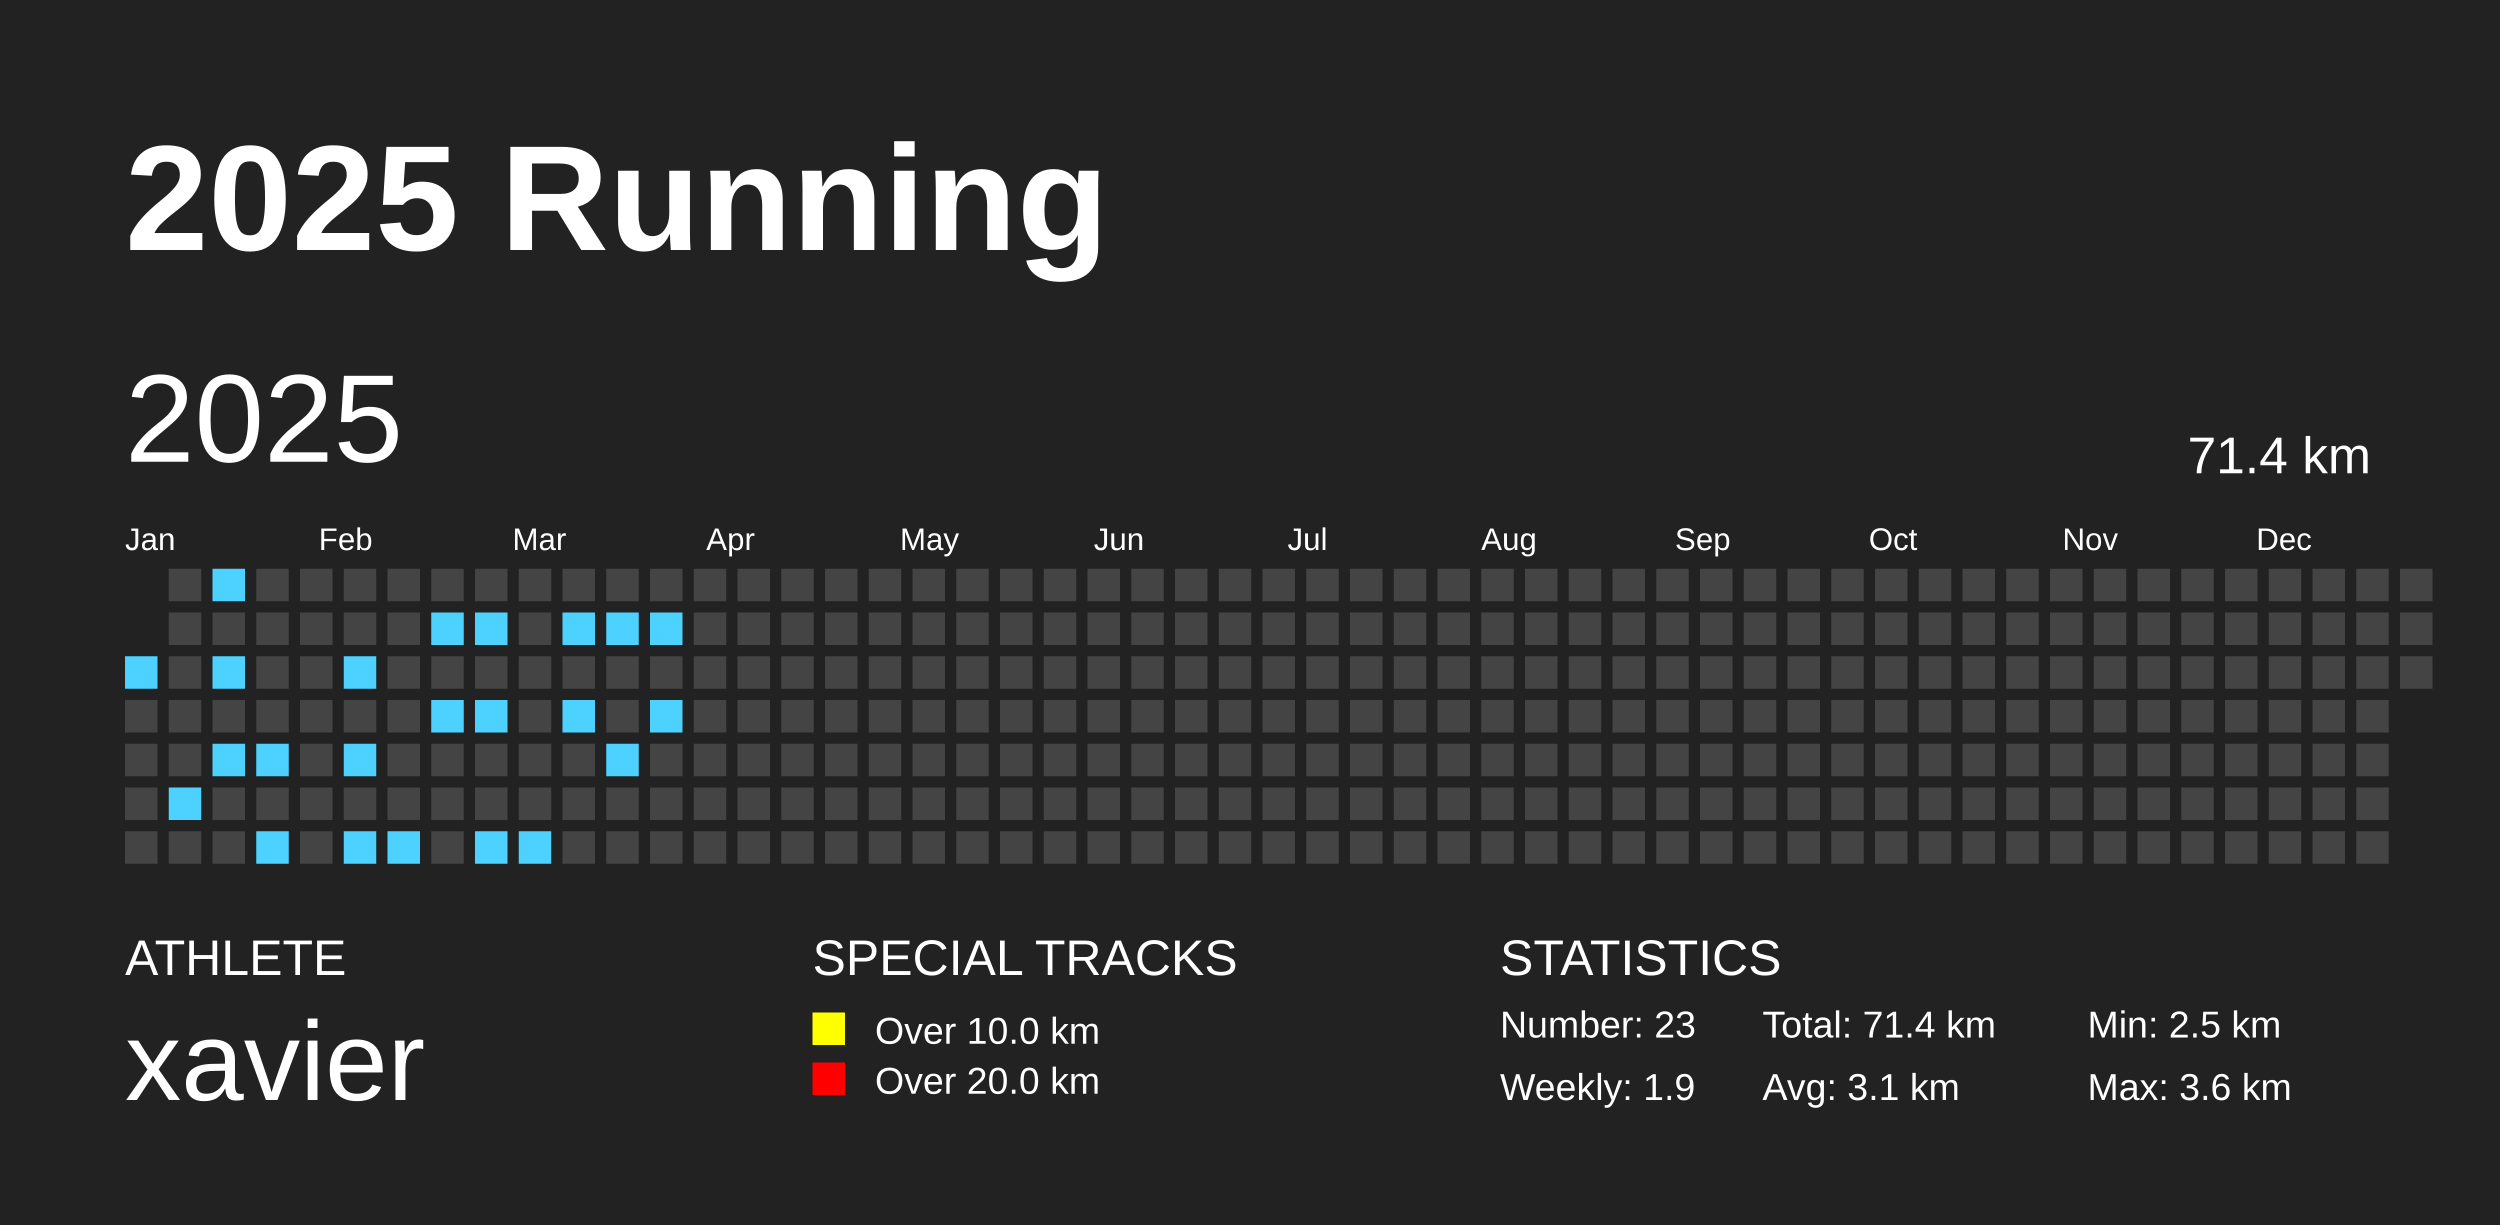
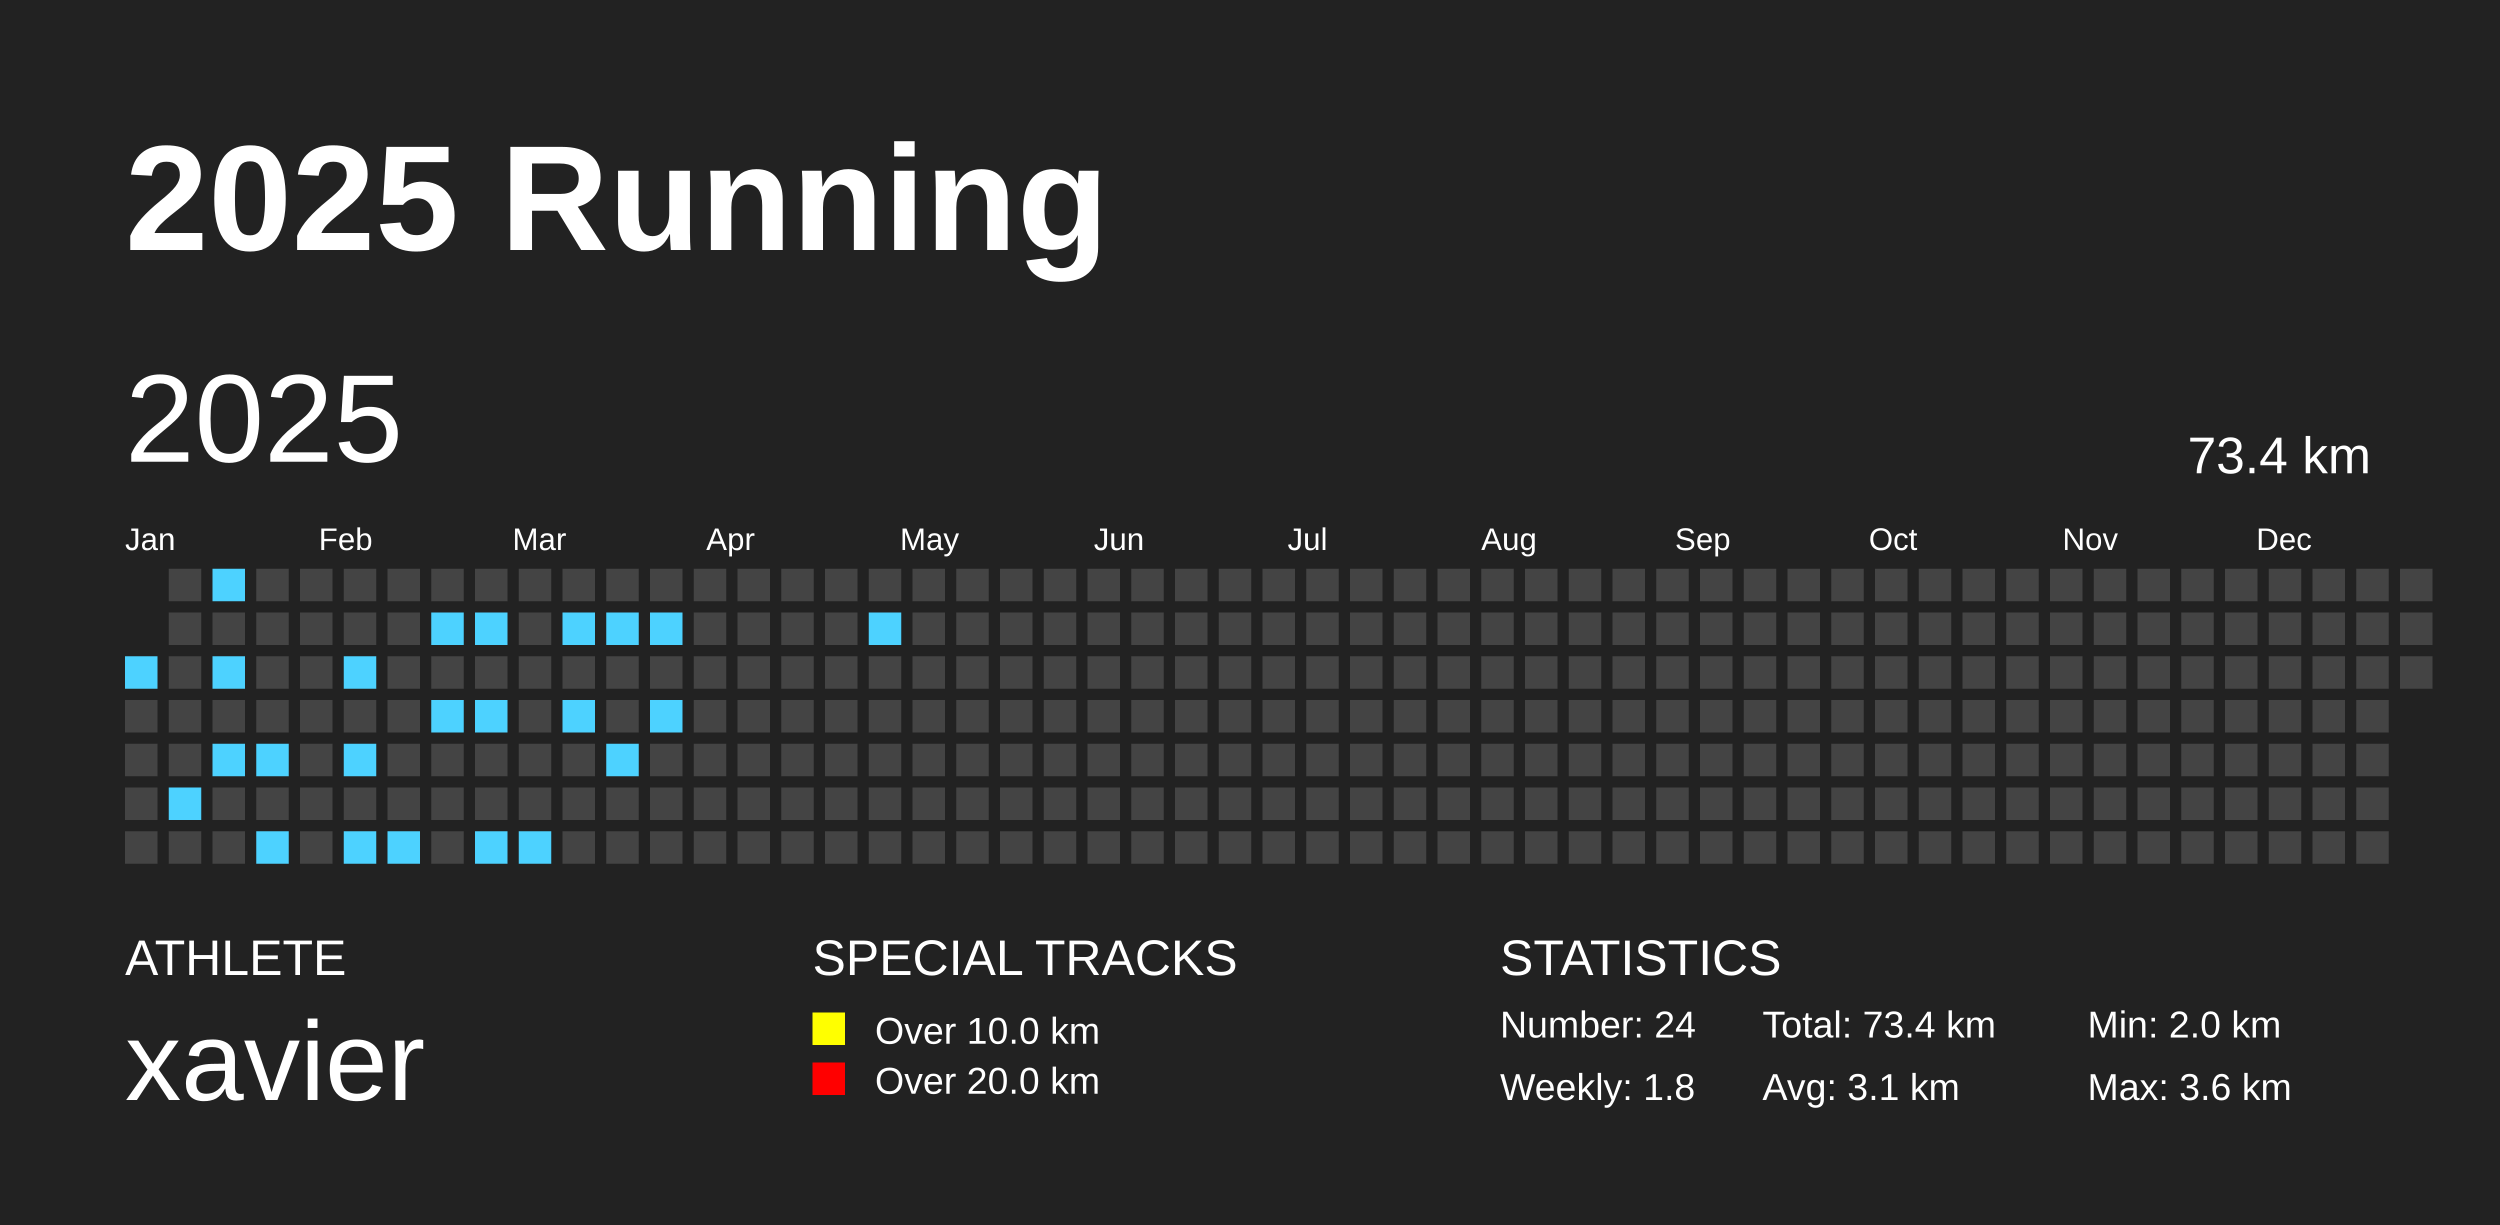
<svg xmlns="http://www.w3.org/2000/svg" baseProfile="full" height="98mm" version="1.1" viewBox="0,0,200,98" width="200mm">
  <defs />
  <rect fill="#222222" height="98" width="200" x="0" y="0" />
  <text fill="#FFFFFF" style="font-size:12px; font-family:Arial; font-weight:bold;" x="10" y="20">2025 Running</text>
  <text fill="#FFFFFF" style="font-size:4px; font-family:Arial" x="10" y="78">ATHLETE</text>
  <text fill="#FFFFFF" style="font-size:9px; font-family:Arial" x="10" y="88">xavier</text>
  <text fill="#FFFFFF" style="font-size:4px; font-family:Arial" x="65" y="78">SPECIAL TRACKS</text>
  <rect fill="yellow" height="2.6" width="2.6" x="65" y="81" />
  <text fill="#FFFFFF" style="font-size:3px; font-family:Arial" x="70" y="83.5">Over 10.0 km</text>
  <rect fill="red" height="2.6" width="2.6" x="65" y="85" />
  <text fill="#FFFFFF" style="font-size:3px; font-family:Arial" x="70" y="87.5">Over 20.0 km</text>
  <text fill="#FFFFFF" style="font-size:4px; font-family:Arial" x="120" y="78">STATISTICS</text>
-   <text fill="#FFFFFF" style="font-size:3px; font-family:Arial" x="120" y="83">Number: 23</text>
-   <text fill="#FFFFFF" style="font-size:3px; font-family:Arial" x="120" y="88">Weekly: 1.9</text>
-   <text fill="#FFFFFF" style="font-size:3px; font-family:Arial" x="141" y="83">Total: 71.4 km</text>
+   <text fill="#FFFFFF" style="font-size:3px; font-family:Arial" x="120" y="83">Number: 24</text>
+   <text fill="#FFFFFF" style="font-size:3px; font-family:Arial" x="120" y="88">Weekly: 1.8</text>
+   <text fill="#FFFFFF" style="font-size:3px; font-family:Arial" x="141" y="83">Total: 73.4 km</text>
  <text fill="#FFFFFF" style="font-size:3px; font-family:Arial" x="141" y="88">Avg: 3.1 km</text>
-   <text fill="#FFFFFF" style="font-size:3px; font-family:Arial" x="167" y="83">Min: 2.5 km</text>
+   <text fill="#FFFFFF" style="font-size:3px; font-family:Arial" x="167" y="83">Min: 2.0 km</text>
  <text fill="#FFFFFF" style="font-size:3px; font-family:Arial" x="167" y="88">Max: 3.6 km</text>
  <text dominant-baseline="hanging" fill="#FFFFFF" style="font-size:10.0px; font-family:Arial;" x="10" y="30">2025</text>
-   <text dominant-baseline="hanging" fill="#FFFFFF" style="font-size:4.125px; font-family:Arial;" x="175" y="35">71.4 km</text>
+   <text dominant-baseline="hanging" fill="#FFFFFF" style="font-size:4.125px; font-family:Arial;" x="175" y="35">73.4 km</text>
  <text fill="#FFFFFF" style="font-size:2.5px; font-family:Arial" x="10.0" y="44">Jan</text>
  <text fill="#FFFFFF" style="font-size:2.5px; font-family:Arial" x="25.5" y="44">Feb</text>
  <text fill="#FFFFFF" style="font-size:2.5px; font-family:Arial" x="41.0" y="44">Mar</text>
  <text fill="#FFFFFF" style="font-size:2.5px; font-family:Arial" x="56.5" y="44">Apr</text>
  <text fill="#FFFFFF" style="font-size:2.5px; font-family:Arial" x="72.0" y="44">May</text>
  <text fill="#FFFFFF" style="font-size:2.5px; font-family:Arial" x="87.5" y="44">Jun</text>
  <text fill="#FFFFFF" style="font-size:2.5px; font-family:Arial" x="103.0" y="44">Jul</text>
  <text fill="#FFFFFF" style="font-size:2.5px; font-family:Arial" x="118.5" y="44">Aug</text>
  <text fill="#FFFFFF" style="font-size:2.5px; font-family:Arial" x="134.0" y="44">Sep</text>
  <text fill="#FFFFFF" style="font-size:2.5px; font-family:Arial" x="149.5" y="44">Oct</text>
  <text fill="#FFFFFF" style="font-size:2.5px; font-family:Arial" x="165.0" y="44">Nov</text>
  <text fill="#FFFFFF" style="font-size:2.5px; font-family:Arial" x="180.5" y="44">Dec</text>
  <rect fill="#4DD2FF" height="2.6" width="2.6" x="10.0" y="52.5" />
  <rect fill="#444444" height="2.6" width="2.6" x="10.0" y="56.0" />
  <rect fill="#444444" height="2.6" width="2.6" x="10.0" y="59.5" />
  <rect fill="#444444" height="2.6" width="2.6" x="10.0" y="63.0" />
  <rect fill="#444444" height="2.6" width="2.6" x="10.0" y="66.5" />
  <rect fill="#444444" height="2.6" width="2.6" x="13.5" y="45.5" />
  <rect fill="#444444" height="2.6" width="2.6" x="13.5" y="49.0" />
  <rect fill="#444444" height="2.6" width="2.6" x="13.5" y="52.5" />
  <rect fill="#444444" height="2.6" width="2.6" x="13.5" y="56.0" />
  <rect fill="#444444" height="2.6" width="2.6" x="13.5" y="59.5" />
  <rect fill="#4DD2FF" height="2.6" width="2.6" x="13.5" y="63.0" />
  <rect fill="#444444" height="2.6" width="2.6" x="13.5" y="66.5" />
  <rect fill="#4DD2FF" height="2.6" width="2.6" x="17.0" y="45.5" />
  <rect fill="#444444" height="2.6" width="2.6" x="17.0" y="49.0" />
  <rect fill="#4DD2FF" height="2.6" width="2.6" x="17.0" y="52.5" />
  <rect fill="#444444" height="2.6" width="2.6" x="17.0" y="56.0" />
  <rect fill="#4DD2FF" height="2.6" width="2.6" x="17.0" y="59.5" />
  <rect fill="#444444" height="2.6" width="2.6" x="17.0" y="63.0" />
  <rect fill="#444444" height="2.6" width="2.6" x="17.0" y="66.5" />
  <rect fill="#444444" height="2.6" width="2.6" x="20.5" y="45.5" />
  <rect fill="#444444" height="2.6" width="2.6" x="20.5" y="49.0" />
  <rect fill="#444444" height="2.6" width="2.6" x="20.5" y="52.5" />
  <rect fill="#444444" height="2.6" width="2.6" x="20.5" y="56.0" />
  <rect fill="#4DD2FF" height="2.6" width="2.6" x="20.5" y="59.5" />
  <rect fill="#444444" height="2.6" width="2.6" x="20.5" y="63.0" />
  <rect fill="#4DD2FF" height="2.6" width="2.6" x="20.5" y="66.5" />
  <rect fill="#444444" height="2.6" width="2.6" x="24.0" y="45.5" />
  <rect fill="#444444" height="2.6" width="2.6" x="24.0" y="49.0" />
  <rect fill="#444444" height="2.6" width="2.6" x="24.0" y="52.5" />
  <rect fill="#444444" height="2.6" width="2.6" x="24.0" y="56.0" />
  <rect fill="#444444" height="2.6" width="2.6" x="24.0" y="59.5" />
  <rect fill="#444444" height="2.6" width="2.6" x="24.0" y="63.0" />
  <rect fill="#444444" height="2.6" width="2.6" x="24.0" y="66.5" />
  <rect fill="#444444" height="2.6" width="2.6" x="27.5" y="45.5" />
  <rect fill="#444444" height="2.6" width="2.6" x="27.5" y="49.0" />
  <rect fill="#4DD2FF" height="2.6" width="2.6" x="27.5" y="52.5" />
  <rect fill="#444444" height="2.6" width="2.6" x="27.5" y="56.0" />
  <rect fill="#4DD2FF" height="2.6" width="2.6" x="27.5" y="59.5" />
  <rect fill="#444444" height="2.6" width="2.6" x="27.5" y="63.0" />
  <rect fill="#4DD2FF" height="2.6" width="2.6" x="27.5" y="66.5" />
  <rect fill="#444444" height="2.6" width="2.6" x="31.0" y="45.5" />
  <rect fill="#444444" height="2.6" width="2.6" x="31.0" y="49.0" />
  <rect fill="#444444" height="2.6" width="2.6" x="31.0" y="52.5" />
  <rect fill="#444444" height="2.6" width="2.6" x="31.0" y="56.0" />
  <rect fill="#444444" height="2.6" width="2.6" x="31.0" y="59.5" />
  <rect fill="#444444" height="2.6" width="2.6" x="31.0" y="63.0" />
  <rect fill="#4DD2FF" height="2.6" width="2.6" x="31.0" y="66.5" />
  <rect fill="#444444" height="2.6" width="2.6" x="34.5" y="45.5" />
  <rect fill="#4DD2FF" height="2.6" width="2.6" x="34.5" y="49.0" />
  <rect fill="#444444" height="2.6" width="2.6" x="34.5" y="52.5" />
  <rect fill="#4DD2FF" height="2.6" width="2.6" x="34.5" y="56.0" />
  <rect fill="#444444" height="2.6" width="2.6" x="34.5" y="59.5" />
  <rect fill="#444444" height="2.6" width="2.6" x="34.5" y="63.0" />
  <rect fill="#444444" height="2.6" width="2.6" x="34.5" y="66.5" />
  <rect fill="#444444" height="2.6" width="2.6" x="38.0" y="45.5" />
  <rect fill="#4DD2FF" height="2.6" width="2.6" x="38.0" y="49.0" />
  <rect fill="#444444" height="2.6" width="2.6" x="38.0" y="52.5" />
  <rect fill="#4DD2FF" height="2.6" width="2.6" x="38.0" y="56.0" />
  <rect fill="#444444" height="2.6" width="2.6" x="38.0" y="59.5" />
  <rect fill="#444444" height="2.6" width="2.6" x="38.0" y="63.0" />
  <rect fill="#4DD2FF" height="2.6" width="2.6" x="38.0" y="66.5" />
  <rect fill="#444444" height="2.6" width="2.6" x="41.5" y="45.5" />
  <rect fill="#444444" height="2.6" width="2.6" x="41.5" y="49.0" />
  <rect fill="#444444" height="2.6" width="2.6" x="41.5" y="52.5" />
  <rect fill="#444444" height="2.6" width="2.6" x="41.5" y="56.0" />
  <rect fill="#444444" height="2.6" width="2.6" x="41.5" y="59.5" />
  <rect fill="#444444" height="2.6" width="2.6" x="41.5" y="63.0" />
  <rect fill="#4DD2FF" height="2.6" width="2.6" x="41.5" y="66.5" />
  <rect fill="#444444" height="2.6" width="2.6" x="45.0" y="45.5" />
  <rect fill="#4DD2FF" height="2.6" width="2.6" x="45.0" y="49.0" />
  <rect fill="#444444" height="2.6" width="2.6" x="45.0" y="52.5" />
  <rect fill="#4DD2FF" height="2.6" width="2.6" x="45.0" y="56.0" />
  <rect fill="#444444" height="2.6" width="2.6" x="45.0" y="59.5" />
  <rect fill="#444444" height="2.6" width="2.6" x="45.0" y="63.0" />
  <rect fill="#444444" height="2.6" width="2.6" x="45.0" y="66.5" />
  <rect fill="#444444" height="2.6" width="2.6" x="48.5" y="45.5" />
  <rect fill="#4DD2FF" height="2.6" width="2.6" x="48.5" y="49.0" />
  <rect fill="#444444" height="2.6" width="2.6" x="48.5" y="52.5" />
  <rect fill="#444444" height="2.6" width="2.6" x="48.5" y="56.0" />
  <rect fill="#4DD2FF" height="2.6" width="2.6" x="48.5" y="59.5" />
  <rect fill="#444444" height="2.6" width="2.6" x="48.5" y="63.0" />
  <rect fill="#444444" height="2.6" width="2.6" x="48.5" y="66.5" />
  <rect fill="#444444" height="2.6" width="2.6" x="52.0" y="45.5" />
  <rect fill="#4DD2FF" height="2.6" width="2.6" x="52.0" y="49.0" />
  <rect fill="#444444" height="2.6" width="2.6" x="52.0" y="52.5" />
  <rect fill="#4DD2FF" height="2.6" width="2.6" x="52.0" y="56.0" />
  <rect fill="#444444" height="2.6" width="2.6" x="52.0" y="59.5" />
  <rect fill="#444444" height="2.6" width="2.6" x="52.0" y="63.0" />
  <rect fill="#444444" height="2.6" width="2.6" x="52.0" y="66.5" />
  <rect fill="#444444" height="2.6" width="2.6" x="55.5" y="45.5" />
  <rect fill="#444444" height="2.6" width="2.6" x="55.5" y="49.0" />
  <rect fill="#444444" height="2.6" width="2.6" x="55.5" y="52.5" />
  <rect fill="#444444" height="2.6" width="2.6" x="55.5" y="56.0" />
  <rect fill="#444444" height="2.6" width="2.6" x="55.5" y="59.5" />
  <rect fill="#444444" height="2.6" width="2.6" x="55.5" y="63.0" />
  <rect fill="#444444" height="2.6" width="2.6" x="55.5" y="66.5" />
  <rect fill="#444444" height="2.6" width="2.6" x="59.0" y="45.5" />
  <rect fill="#444444" height="2.6" width="2.6" x="59.0" y="49.0" />
  <rect fill="#444444" height="2.6" width="2.6" x="59.0" y="52.5" />
  <rect fill="#444444" height="2.6" width="2.6" x="59.0" y="56.0" />
  <rect fill="#444444" height="2.6" width="2.6" x="59.0" y="59.5" />
  <rect fill="#444444" height="2.6" width="2.6" x="59.0" y="63.0" />
  <rect fill="#444444" height="2.6" width="2.6" x="59.0" y="66.5" />
  <rect fill="#444444" height="2.6" width="2.6" x="62.5" y="45.5" />
  <rect fill="#444444" height="2.6" width="2.6" x="62.5" y="49.0" />
  <rect fill="#444444" height="2.6" width="2.6" x="62.5" y="52.5" />
  <rect fill="#444444" height="2.6" width="2.6" x="62.5" y="56.0" />
  <rect fill="#444444" height="2.6" width="2.6" x="62.5" y="59.5" />
  <rect fill="#444444" height="2.6" width="2.6" x="62.5" y="63.0" />
  <rect fill="#444444" height="2.6" width="2.6" x="62.5" y="66.5" />
  <rect fill="#444444" height="2.6" width="2.6" x="66.0" y="45.5" />
  <rect fill="#444444" height="2.6" width="2.6" x="66.0" y="49.0" />
  <rect fill="#444444" height="2.6" width="2.6" x="66.0" y="52.5" />
  <rect fill="#444444" height="2.6" width="2.6" x="66.0" y="56.0" />
  <rect fill="#444444" height="2.6" width="2.6" x="66.0" y="59.5" />
  <rect fill="#444444" height="2.6" width="2.6" x="66.0" y="63.0" />
  <rect fill="#444444" height="2.6" width="2.6" x="66.0" y="66.5" />
  <rect fill="#444444" height="2.6" width="2.6" x="69.5" y="45.5" />
-   <rect fill="#444444" height="2.6" width="2.6" x="69.5" y="49.0" />
+   <rect fill="#4DD2FF" height="2.6" width="2.6" x="69.5" y="49.0" />
  <rect fill="#444444" height="2.6" width="2.6" x="69.5" y="52.5" />
  <rect fill="#444444" height="2.6" width="2.6" x="69.5" y="56.0" />
  <rect fill="#444444" height="2.6" width="2.6" x="69.5" y="59.5" />
  <rect fill="#444444" height="2.6" width="2.6" x="69.5" y="63.0" />
  <rect fill="#444444" height="2.6" width="2.6" x="69.5" y="66.5" />
  <rect fill="#444444" height="2.6" width="2.6" x="73.0" y="45.5" />
  <rect fill="#444444" height="2.6" width="2.6" x="73.0" y="49.0" />
  <rect fill="#444444" height="2.6" width="2.6" x="73.0" y="52.5" />
  <rect fill="#444444" height="2.6" width="2.6" x="73.0" y="56.0" />
  <rect fill="#444444" height="2.6" width="2.6" x="73.0" y="59.5" />
  <rect fill="#444444" height="2.6" width="2.6" x="73.0" y="63.0" />
  <rect fill="#444444" height="2.6" width="2.6" x="73.0" y="66.5" />
  <rect fill="#444444" height="2.6" width="2.6" x="76.5" y="45.5" />
  <rect fill="#444444" height="2.6" width="2.6" x="76.5" y="49.0" />
  <rect fill="#444444" height="2.6" width="2.6" x="76.5" y="52.5" />
  <rect fill="#444444" height="2.6" width="2.6" x="76.5" y="56.0" />
  <rect fill="#444444" height="2.6" width="2.6" x="76.5" y="59.5" />
  <rect fill="#444444" height="2.6" width="2.6" x="76.5" y="63.0" />
  <rect fill="#444444" height="2.6" width="2.6" x="76.5" y="66.5" />
  <rect fill="#444444" height="2.6" width="2.6" x="80.0" y="45.5" />
  <rect fill="#444444" height="2.6" width="2.6" x="80.0" y="49.0" />
  <rect fill="#444444" height="2.6" width="2.6" x="80.0" y="52.5" />
  <rect fill="#444444" height="2.6" width="2.6" x="80.0" y="56.0" />
  <rect fill="#444444" height="2.6" width="2.6" x="80.0" y="59.5" />
  <rect fill="#444444" height="2.6" width="2.6" x="80.0" y="63.0" />
  <rect fill="#444444" height="2.6" width="2.6" x="80.0" y="66.5" />
  <rect fill="#444444" height="2.6" width="2.6" x="83.5" y="45.5" />
  <rect fill="#444444" height="2.6" width="2.6" x="83.5" y="49.0" />
  <rect fill="#444444" height="2.6" width="2.6" x="83.5" y="52.5" />
  <rect fill="#444444" height="2.6" width="2.6" x="83.5" y="56.0" />
  <rect fill="#444444" height="2.6" width="2.6" x="83.5" y="59.5" />
  <rect fill="#444444" height="2.6" width="2.6" x="83.5" y="63.0" />
  <rect fill="#444444" height="2.6" width="2.6" x="83.5" y="66.5" />
  <rect fill="#444444" height="2.6" width="2.6" x="87.0" y="45.5" />
  <rect fill="#444444" height="2.6" width="2.6" x="87.0" y="49.0" />
  <rect fill="#444444" height="2.6" width="2.6" x="87.0" y="52.5" />
  <rect fill="#444444" height="2.6" width="2.6" x="87.0" y="56.0" />
  <rect fill="#444444" height="2.6" width="2.6" x="87.0" y="59.5" />
  <rect fill="#444444" height="2.6" width="2.6" x="87.0" y="63.0" />
  <rect fill="#444444" height="2.6" width="2.6" x="87.0" y="66.5" />
  <rect fill="#444444" height="2.6" width="2.6" x="90.5" y="45.5" />
  <rect fill="#444444" height="2.6" width="2.6" x="90.5" y="49.0" />
  <rect fill="#444444" height="2.6" width="2.6" x="90.5" y="52.5" />
  <rect fill="#444444" height="2.6" width="2.6" x="90.5" y="56.0" />
  <rect fill="#444444" height="2.6" width="2.6" x="90.5" y="59.5" />
  <rect fill="#444444" height="2.6" width="2.6" x="90.5" y="63.0" />
  <rect fill="#444444" height="2.6" width="2.6" x="90.5" y="66.5" />
  <rect fill="#444444" height="2.6" width="2.6" x="94.0" y="45.5" />
  <rect fill="#444444" height="2.6" width="2.6" x="94.0" y="49.0" />
  <rect fill="#444444" height="2.6" width="2.6" x="94.0" y="52.5" />
  <rect fill="#444444" height="2.6" width="2.6" x="94.0" y="56.0" />
  <rect fill="#444444" height="2.6" width="2.6" x="94.0" y="59.5" />
  <rect fill="#444444" height="2.6" width="2.6" x="94.0" y="63.0" />
  <rect fill="#444444" height="2.6" width="2.6" x="94.0" y="66.5" />
  <rect fill="#444444" height="2.6" width="2.6" x="97.5" y="45.5" />
  <rect fill="#444444" height="2.6" width="2.6" x="97.5" y="49.0" />
  <rect fill="#444444" height="2.6" width="2.6" x="97.5" y="52.5" />
  <rect fill="#444444" height="2.6" width="2.6" x="97.5" y="56.0" />
  <rect fill="#444444" height="2.6" width="2.6" x="97.5" y="59.5" />
  <rect fill="#444444" height="2.6" width="2.6" x="97.5" y="63.0" />
  <rect fill="#444444" height="2.6" width="2.6" x="97.5" y="66.5" />
  <rect fill="#444444" height="2.6" width="2.6" x="101.0" y="45.5" />
  <rect fill="#444444" height="2.6" width="2.6" x="101.0" y="49.0" />
  <rect fill="#444444" height="2.6" width="2.6" x="101.0" y="52.5" />
  <rect fill="#444444" height="2.6" width="2.6" x="101.0" y="56.0" />
  <rect fill="#444444" height="2.6" width="2.6" x="101.0" y="59.5" />
  <rect fill="#444444" height="2.6" width="2.6" x="101.0" y="63.0" />
  <rect fill="#444444" height="2.6" width="2.6" x="101.0" y="66.5" />
  <rect fill="#444444" height="2.6" width="2.6" x="104.5" y="45.5" />
  <rect fill="#444444" height="2.6" width="2.6" x="104.5" y="49.0" />
  <rect fill="#444444" height="2.6" width="2.6" x="104.5" y="52.5" />
  <rect fill="#444444" height="2.6" width="2.6" x="104.5" y="56.0" />
  <rect fill="#444444" height="2.6" width="2.6" x="104.5" y="59.5" />
  <rect fill="#444444" height="2.6" width="2.6" x="104.5" y="63.0" />
  <rect fill="#444444" height="2.6" width="2.6" x="104.5" y="66.5" />
  <rect fill="#444444" height="2.6" width="2.6" x="108.0" y="45.5" />
  <rect fill="#444444" height="2.6" width="2.6" x="108.0" y="49.0" />
  <rect fill="#444444" height="2.6" width="2.6" x="108.0" y="52.5" />
  <rect fill="#444444" height="2.6" width="2.6" x="108.0" y="56.0" />
  <rect fill="#444444" height="2.6" width="2.6" x="108.0" y="59.5" />
  <rect fill="#444444" height="2.6" width="2.6" x="108.0" y="63.0" />
  <rect fill="#444444" height="2.6" width="2.6" x="108.0" y="66.5" />
  <rect fill="#444444" height="2.6" width="2.6" x="111.5" y="45.5" />
  <rect fill="#444444" height="2.6" width="2.6" x="111.5" y="49.0" />
  <rect fill="#444444" height="2.6" width="2.6" x="111.5" y="52.5" />
  <rect fill="#444444" height="2.6" width="2.6" x="111.5" y="56.0" />
  <rect fill="#444444" height="2.6" width="2.6" x="111.5" y="59.5" />
  <rect fill="#444444" height="2.6" width="2.6" x="111.5" y="63.0" />
  <rect fill="#444444" height="2.6" width="2.6" x="111.5" y="66.5" />
  <rect fill="#444444" height="2.6" width="2.6" x="115.0" y="45.5" />
  <rect fill="#444444" height="2.6" width="2.6" x="115.0" y="49.0" />
  <rect fill="#444444" height="2.6" width="2.6" x="115.0" y="52.5" />
  <rect fill="#444444" height="2.6" width="2.6" x="115.0" y="56.0" />
  <rect fill="#444444" height="2.6" width="2.6" x="115.0" y="59.5" />
  <rect fill="#444444" height="2.6" width="2.6" x="115.0" y="63.0" />
  <rect fill="#444444" height="2.6" width="2.6" x="115.0" y="66.5" />
  <rect fill="#444444" height="2.6" width="2.6" x="118.5" y="45.5" />
  <rect fill="#444444" height="2.6" width="2.6" x="118.5" y="49.0" />
  <rect fill="#444444" height="2.6" width="2.6" x="118.5" y="52.5" />
  <rect fill="#444444" height="2.6" width="2.6" x="118.5" y="56.0" />
  <rect fill="#444444" height="2.6" width="2.6" x="118.5" y="59.5" />
  <rect fill="#444444" height="2.6" width="2.6" x="118.5" y="63.0" />
  <rect fill="#444444" height="2.6" width="2.6" x="118.5" y="66.5" />
  <rect fill="#444444" height="2.6" width="2.6" x="122.0" y="45.5" />
  <rect fill="#444444" height="2.6" width="2.6" x="122.0" y="49.0" />
  <rect fill="#444444" height="2.6" width="2.6" x="122.0" y="52.5" />
  <rect fill="#444444" height="2.6" width="2.6" x="122.0" y="56.0" />
  <rect fill="#444444" height="2.6" width="2.6" x="122.0" y="59.5" />
  <rect fill="#444444" height="2.6" width="2.6" x="122.0" y="63.0" />
  <rect fill="#444444" height="2.6" width="2.6" x="122.0" y="66.5" />
  <rect fill="#444444" height="2.6" width="2.6" x="125.5" y="45.5" />
  <rect fill="#444444" height="2.6" width="2.6" x="125.5" y="49.0" />
  <rect fill="#444444" height="2.6" width="2.6" x="125.5" y="52.5" />
  <rect fill="#444444" height="2.6" width="2.6" x="125.5" y="56.0" />
  <rect fill="#444444" height="2.6" width="2.6" x="125.5" y="59.5" />
  <rect fill="#444444" height="2.6" width="2.6" x="125.5" y="63.0" />
  <rect fill="#444444" height="2.6" width="2.6" x="125.5" y="66.5" />
  <rect fill="#444444" height="2.6" width="2.6" x="129.0" y="45.5" />
  <rect fill="#444444" height="2.6" width="2.6" x="129.0" y="49.0" />
  <rect fill="#444444" height="2.6" width="2.6" x="129.0" y="52.5" />
  <rect fill="#444444" height="2.6" width="2.6" x="129.0" y="56.0" />
  <rect fill="#444444" height="2.6" width="2.6" x="129.0" y="59.5" />
  <rect fill="#444444" height="2.6" width="2.6" x="129.0" y="63.0" />
  <rect fill="#444444" height="2.6" width="2.6" x="129.0" y="66.5" />
  <rect fill="#444444" height="2.6" width="2.6" x="132.5" y="45.5" />
  <rect fill="#444444" height="2.6" width="2.6" x="132.5" y="49.0" />
  <rect fill="#444444" height="2.6" width="2.6" x="132.5" y="52.5" />
  <rect fill="#444444" height="2.6" width="2.6" x="132.5" y="56.0" />
  <rect fill="#444444" height="2.6" width="2.6" x="132.5" y="59.5" />
  <rect fill="#444444" height="2.6" width="2.6" x="132.5" y="63.0" />
  <rect fill="#444444" height="2.6" width="2.6" x="132.5" y="66.5" />
  <rect fill="#444444" height="2.6" width="2.6" x="136.0" y="45.5" />
  <rect fill="#444444" height="2.6" width="2.6" x="136.0" y="49.0" />
  <rect fill="#444444" height="2.6" width="2.6" x="136.0" y="52.5" />
  <rect fill="#444444" height="2.6" width="2.6" x="136.0" y="56.0" />
  <rect fill="#444444" height="2.6" width="2.6" x="136.0" y="59.5" />
  <rect fill="#444444" height="2.6" width="2.6" x="136.0" y="63.0" />
  <rect fill="#444444" height="2.6" width="2.6" x="136.0" y="66.5" />
  <rect fill="#444444" height="2.6" width="2.6" x="139.5" y="45.5" />
  <rect fill="#444444" height="2.6" width="2.6" x="139.5" y="49.0" />
  <rect fill="#444444" height="2.6" width="2.6" x="139.5" y="52.5" />
  <rect fill="#444444" height="2.6" width="2.6" x="139.5" y="56.0" />
  <rect fill="#444444" height="2.6" width="2.6" x="139.5" y="59.5" />
  <rect fill="#444444" height="2.6" width="2.6" x="139.5" y="63.0" />
  <rect fill="#444444" height="2.6" width="2.6" x="139.5" y="66.5" />
  <rect fill="#444444" height="2.6" width="2.6" x="143.0" y="45.5" />
  <rect fill="#444444" height="2.6" width="2.6" x="143.0" y="49.0" />
  <rect fill="#444444" height="2.6" width="2.6" x="143.0" y="52.5" />
  <rect fill="#444444" height="2.6" width="2.6" x="143.0" y="56.0" />
  <rect fill="#444444" height="2.6" width="2.6" x="143.0" y="59.5" />
  <rect fill="#444444" height="2.6" width="2.6" x="143.0" y="63.0" />
  <rect fill="#444444" height="2.6" width="2.6" x="143.0" y="66.5" />
  <rect fill="#444444" height="2.6" width="2.6" x="146.5" y="45.5" />
  <rect fill="#444444" height="2.6" width="2.6" x="146.5" y="49.0" />
  <rect fill="#444444" height="2.6" width="2.6" x="146.5" y="52.5" />
  <rect fill="#444444" height="2.6" width="2.6" x="146.5" y="56.0" />
  <rect fill="#444444" height="2.6" width="2.6" x="146.5" y="59.5" />
  <rect fill="#444444" height="2.6" width="2.6" x="146.5" y="63.0" />
  <rect fill="#444444" height="2.6" width="2.6" x="146.5" y="66.5" />
  <rect fill="#444444" height="2.6" width="2.6" x="150.0" y="45.5" />
  <rect fill="#444444" height="2.6" width="2.6" x="150.0" y="49.0" />
  <rect fill="#444444" height="2.6" width="2.6" x="150.0" y="52.5" />
  <rect fill="#444444" height="2.6" width="2.6" x="150.0" y="56.0" />
  <rect fill="#444444" height="2.6" width="2.6" x="150.0" y="59.5" />
  <rect fill="#444444" height="2.6" width="2.6" x="150.0" y="63.0" />
  <rect fill="#444444" height="2.6" width="2.6" x="150.0" y="66.5" />
  <rect fill="#444444" height="2.6" width="2.6" x="153.5" y="45.5" />
  <rect fill="#444444" height="2.6" width="2.6" x="153.5" y="49.0" />
  <rect fill="#444444" height="2.6" width="2.6" x="153.5" y="52.5" />
  <rect fill="#444444" height="2.6" width="2.6" x="153.5" y="56.0" />
  <rect fill="#444444" height="2.6" width="2.6" x="153.5" y="59.5" />
  <rect fill="#444444" height="2.6" width="2.6" x="153.5" y="63.0" />
  <rect fill="#444444" height="2.6" width="2.6" x="153.5" y="66.5" />
  <rect fill="#444444" height="2.6" width="2.6" x="157.0" y="45.5" />
  <rect fill="#444444" height="2.6" width="2.6" x="157.0" y="49.0" />
  <rect fill="#444444" height="2.6" width="2.6" x="157.0" y="52.5" />
  <rect fill="#444444" height="2.6" width="2.6" x="157.0" y="56.0" />
  <rect fill="#444444" height="2.6" width="2.6" x="157.0" y="59.5" />
  <rect fill="#444444" height="2.6" width="2.6" x="157.0" y="63.0" />
  <rect fill="#444444" height="2.6" width="2.6" x="157.0" y="66.5" />
  <rect fill="#444444" height="2.6" width="2.6" x="160.5" y="45.5" />
  <rect fill="#444444" height="2.6" width="2.6" x="160.5" y="49.0" />
  <rect fill="#444444" height="2.6" width="2.6" x="160.5" y="52.5" />
  <rect fill="#444444" height="2.6" width="2.6" x="160.5" y="56.0" />
  <rect fill="#444444" height="2.6" width="2.6" x="160.5" y="59.5" />
  <rect fill="#444444" height="2.6" width="2.6" x="160.5" y="63.0" />
  <rect fill="#444444" height="2.6" width="2.6" x="160.5" y="66.5" />
  <rect fill="#444444" height="2.6" width="2.6" x="164.0" y="45.5" />
  <rect fill="#444444" height="2.6" width="2.6" x="164.0" y="49.0" />
  <rect fill="#444444" height="2.6" width="2.6" x="164.0" y="52.5" />
  <rect fill="#444444" height="2.6" width="2.6" x="164.0" y="56.0" />
  <rect fill="#444444" height="2.6" width="2.6" x="164.0" y="59.5" />
  <rect fill="#444444" height="2.6" width="2.6" x="164.0" y="63.0" />
  <rect fill="#444444" height="2.6" width="2.6" x="164.0" y="66.5" />
  <rect fill="#444444" height="2.6" width="2.6" x="167.5" y="45.5" />
  <rect fill="#444444" height="2.6" width="2.6" x="167.5" y="49.0" />
  <rect fill="#444444" height="2.6" width="2.6" x="167.5" y="52.5" />
  <rect fill="#444444" height="2.6" width="2.6" x="167.5" y="56.0" />
  <rect fill="#444444" height="2.6" width="2.6" x="167.5" y="59.5" />
  <rect fill="#444444" height="2.6" width="2.6" x="167.5" y="63.0" />
  <rect fill="#444444" height="2.6" width="2.6" x="167.5" y="66.5" />
  <rect fill="#444444" height="2.6" width="2.6" x="171.0" y="45.5" />
  <rect fill="#444444" height="2.6" width="2.6" x="171.0" y="49.0" />
  <rect fill="#444444" height="2.6" width="2.6" x="171.0" y="52.5" />
  <rect fill="#444444" height="2.6" width="2.6" x="171.0" y="56.0" />
  <rect fill="#444444" height="2.6" width="2.6" x="171.0" y="59.5" />
  <rect fill="#444444" height="2.6" width="2.6" x="171.0" y="63.0" />
  <rect fill="#444444" height="2.6" width="2.6" x="171.0" y="66.5" />
  <rect fill="#444444" height="2.6" width="2.6" x="174.5" y="45.5" />
  <rect fill="#444444" height="2.6" width="2.6" x="174.5" y="49.0" />
  <rect fill="#444444" height="2.6" width="2.6" x="174.5" y="52.5" />
  <rect fill="#444444" height="2.6" width="2.6" x="174.5" y="56.0" />
  <rect fill="#444444" height="2.6" width="2.6" x="174.5" y="59.5" />
  <rect fill="#444444" height="2.6" width="2.6" x="174.5" y="63.0" />
  <rect fill="#444444" height="2.6" width="2.6" x="174.5" y="66.5" />
  <rect fill="#444444" height="2.6" width="2.6" x="178.0" y="45.5" />
  <rect fill="#444444" height="2.6" width="2.6" x="178.0" y="49.0" />
  <rect fill="#444444" height="2.6" width="2.6" x="178.0" y="52.5" />
  <rect fill="#444444" height="2.6" width="2.6" x="178.0" y="56.0" />
  <rect fill="#444444" height="2.6" width="2.6" x="178.0" y="59.5" />
  <rect fill="#444444" height="2.6" width="2.6" x="178.0" y="63.0" />
  <rect fill="#444444" height="2.6" width="2.6" x="178.0" y="66.5" />
  <rect fill="#444444" height="2.6" width="2.6" x="181.5" y="45.5" />
  <rect fill="#444444" height="2.6" width="2.6" x="181.5" y="49.0" />
  <rect fill="#444444" height="2.6" width="2.6" x="181.5" y="52.5" />
  <rect fill="#444444" height="2.6" width="2.6" x="181.5" y="56.0" />
  <rect fill="#444444" height="2.6" width="2.6" x="181.5" y="59.5" />
  <rect fill="#444444" height="2.6" width="2.6" x="181.5" y="63.0" />
  <rect fill="#444444" height="2.6" width="2.6" x="181.5" y="66.5" />
  <rect fill="#444444" height="2.6" width="2.6" x="185.0" y="45.5" />
  <rect fill="#444444" height="2.6" width="2.6" x="185.0" y="49.0" />
  <rect fill="#444444" height="2.6" width="2.6" x="185.0" y="52.5" />
  <rect fill="#444444" height="2.6" width="2.6" x="185.0" y="56.0" />
  <rect fill="#444444" height="2.6" width="2.6" x="185.0" y="59.5" />
  <rect fill="#444444" height="2.6" width="2.6" x="185.0" y="63.0" />
  <rect fill="#444444" height="2.6" width="2.6" x="185.0" y="66.5" />
  <rect fill="#444444" height="2.6" width="2.6" x="188.5" y="45.5" />
  <rect fill="#444444" height="2.6" width="2.6" x="188.5" y="49.0" />
  <rect fill="#444444" height="2.6" width="2.6" x="188.5" y="52.5" />
  <rect fill="#444444" height="2.6" width="2.6" x="188.5" y="56.0" />
  <rect fill="#444444" height="2.6" width="2.6" x="188.5" y="59.5" />
  <rect fill="#444444" height="2.6" width="2.6" x="188.5" y="63.0" />
  <rect fill="#444444" height="2.6" width="2.6" x="188.5" y="66.5" />
  <rect fill="#444444" height="2.6" width="2.6" x="192.0" y="45.5" />
  <rect fill="#444444" height="2.6" width="2.6" x="192.0" y="49.0" />
  <rect fill="#444444" height="2.6" width="2.6" x="192.0" y="52.5" />
</svg>
